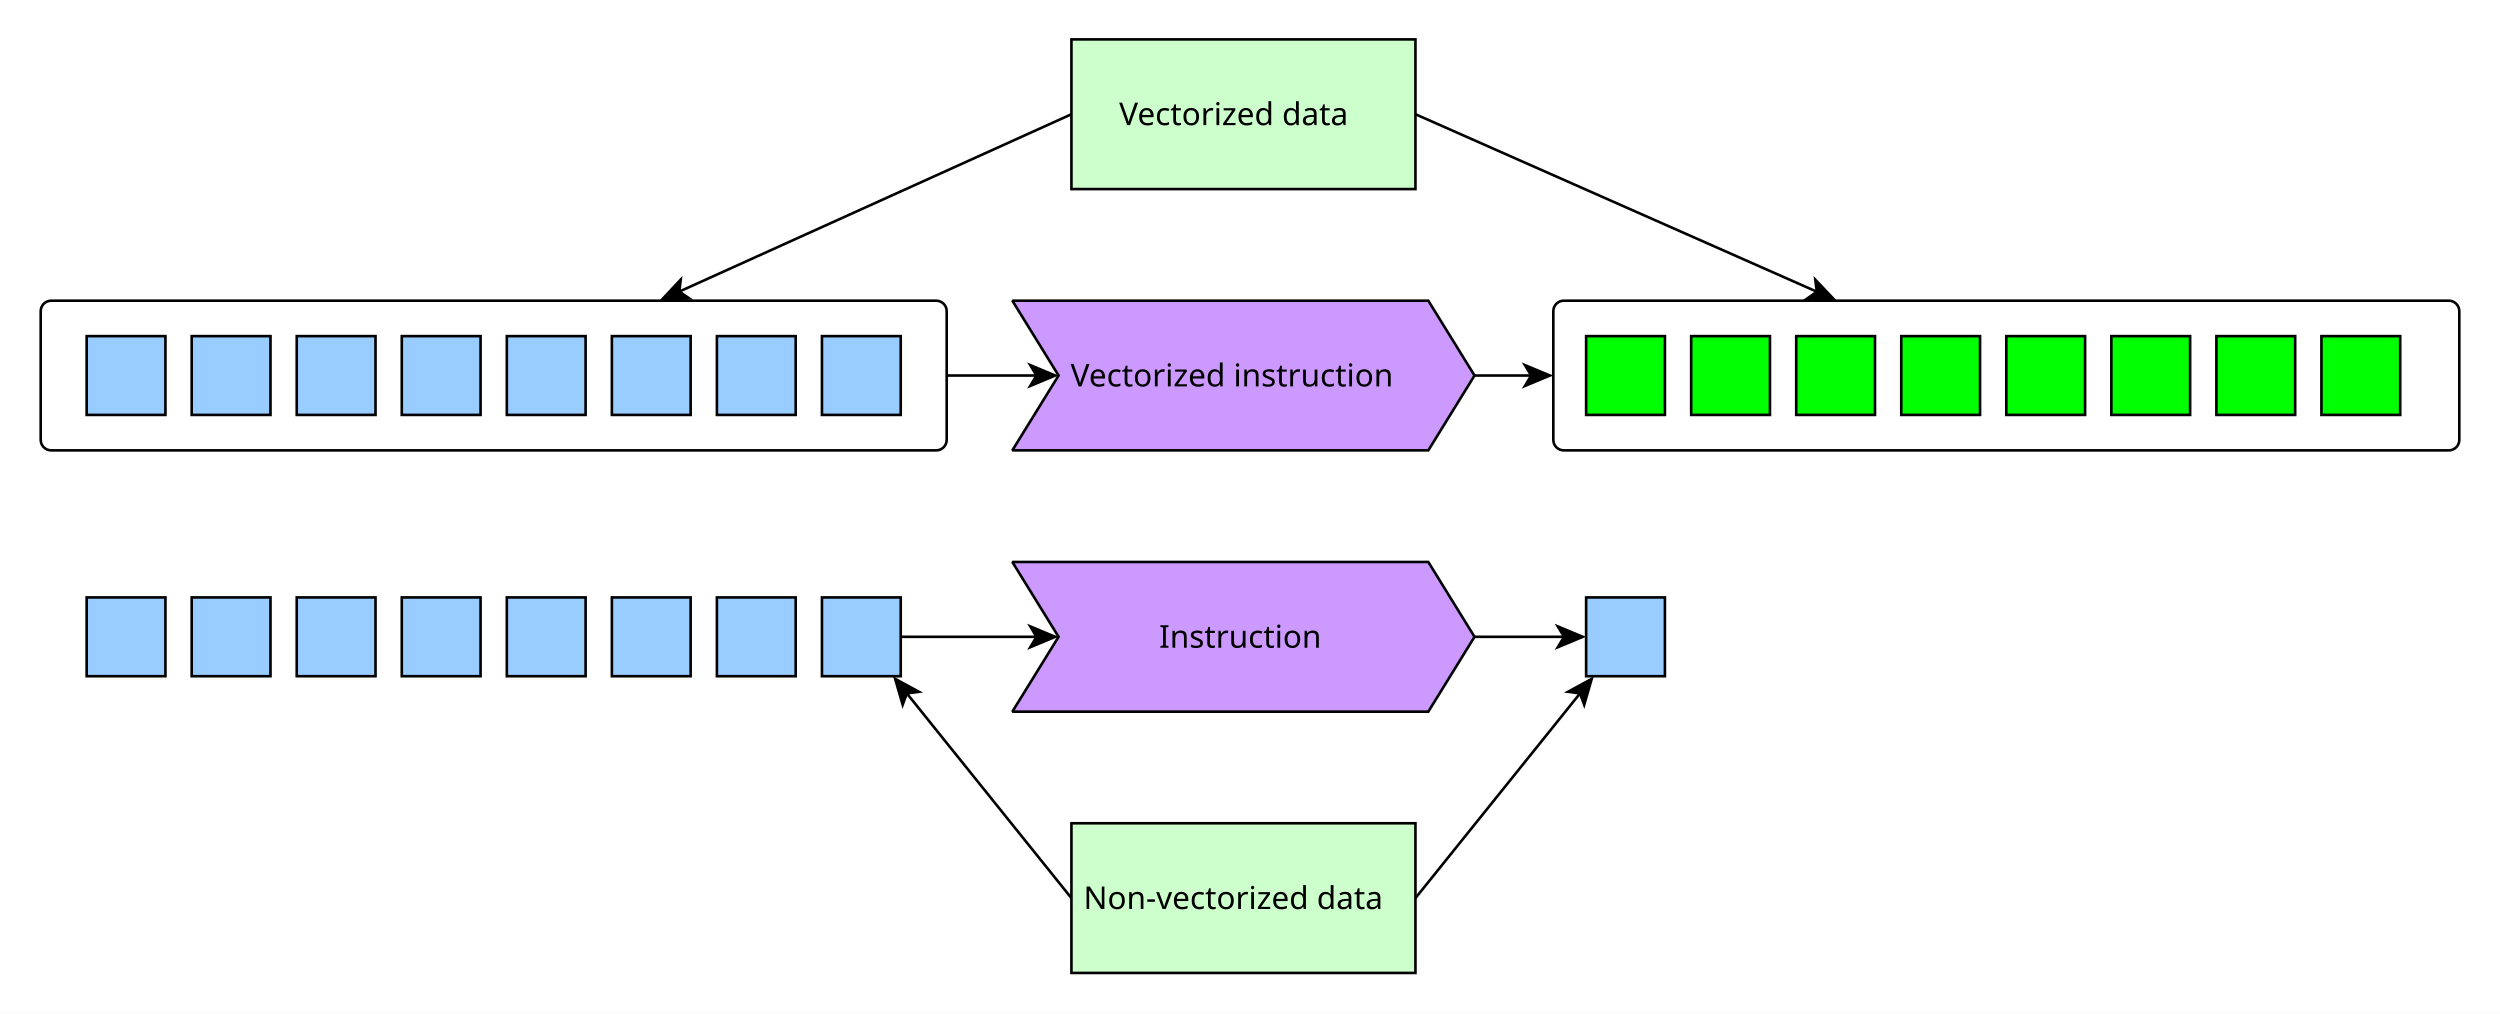
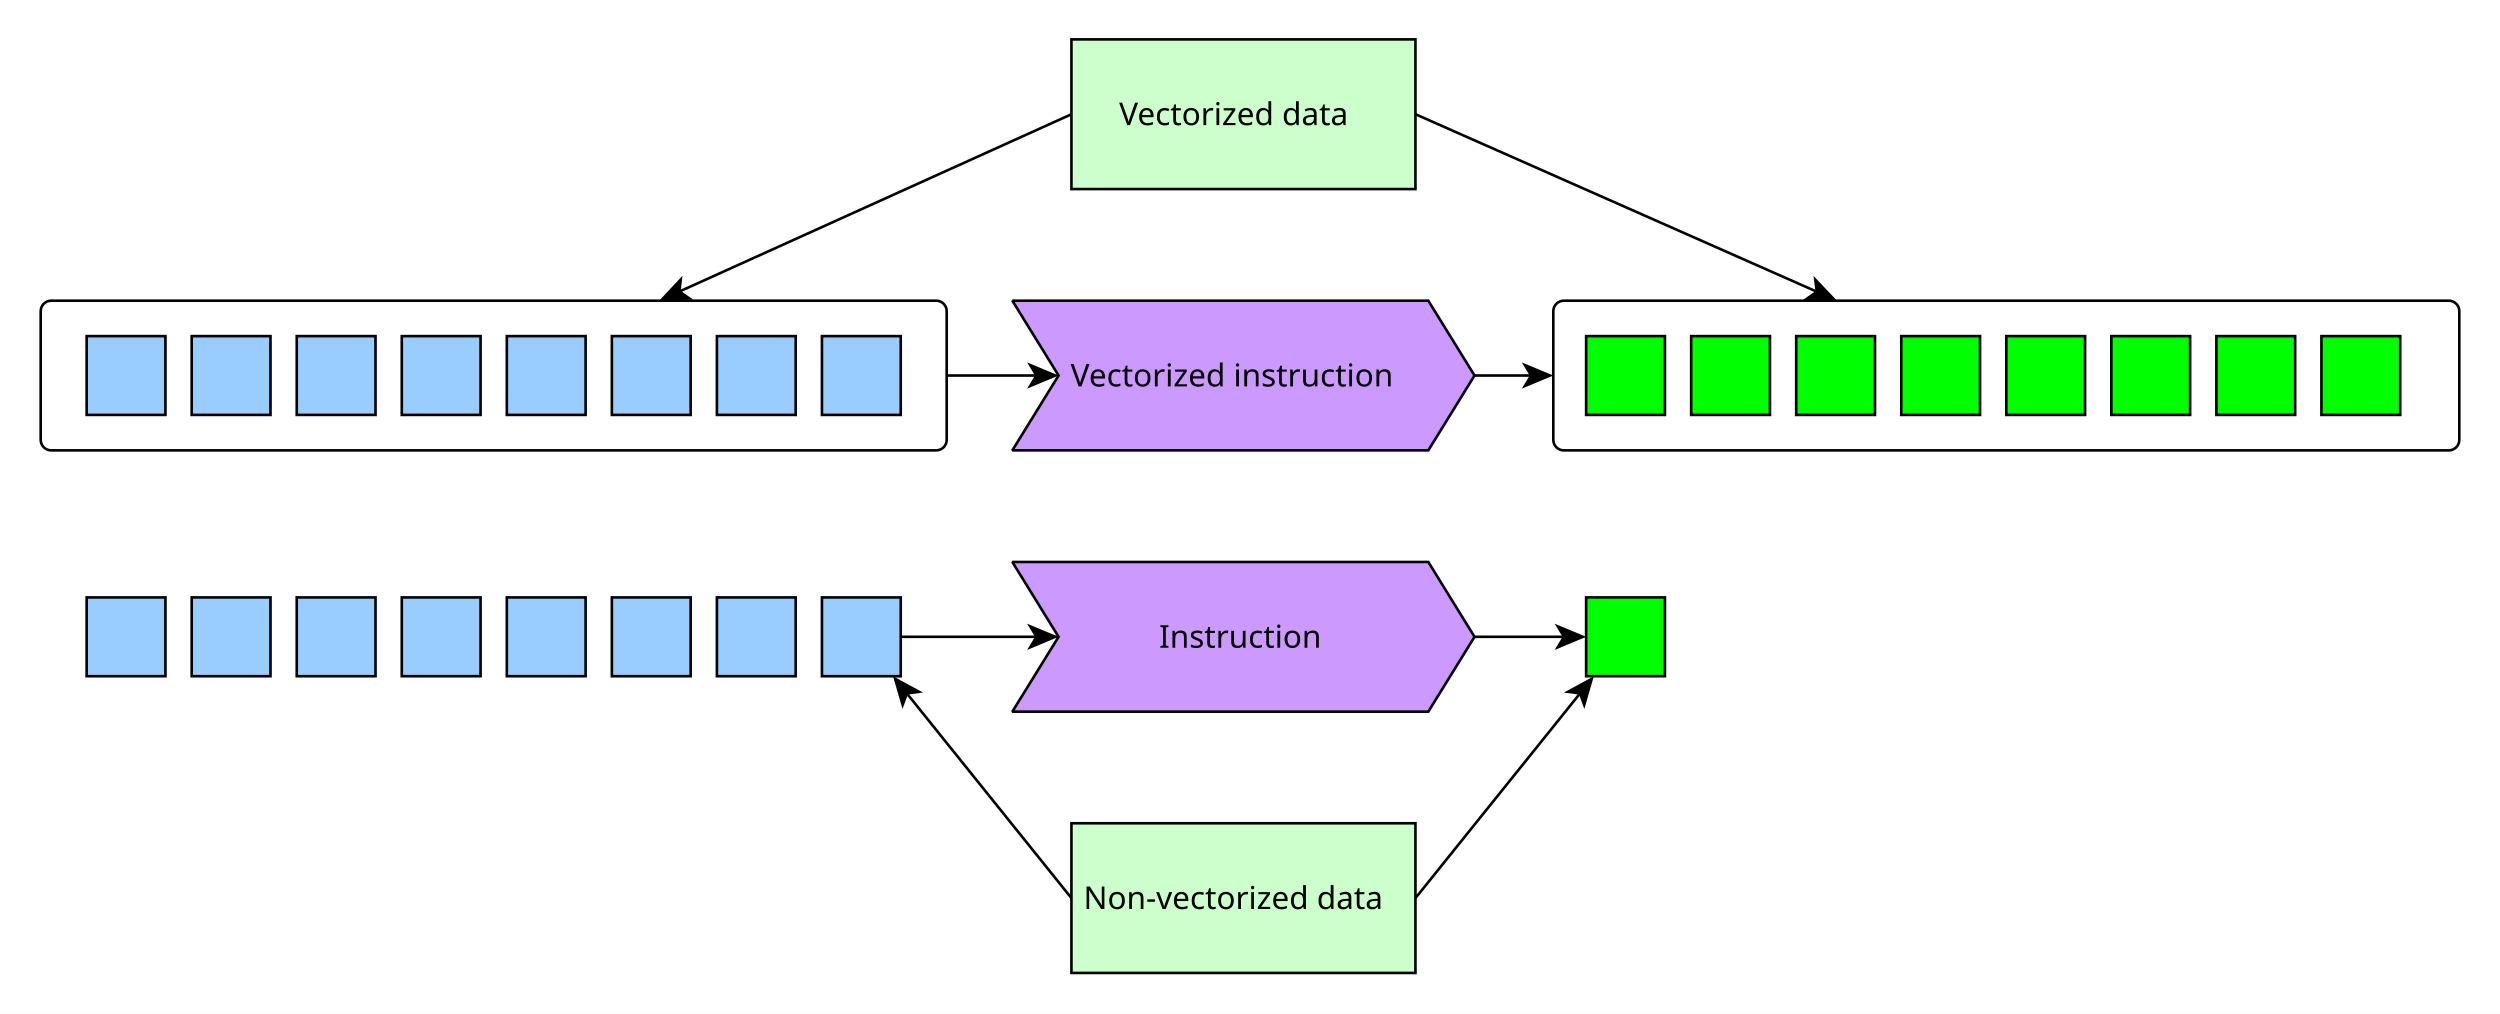
<svg xmlns="http://www.w3.org/2000/svg" fill-opacity="1" color-rendering="auto" color-interpolation="auto" text-rendering="auto" stroke="black" stroke-linecap="square" width="952" stroke-miterlimit="10" shape-rendering="auto" stroke-opacity="1" fill="black" stroke-dasharray="none" font-weight="normal" stroke-width="1" height="386" font-family="'Dialog'" font-style="normal" stroke-linejoin="miter" font-size="12px" stroke-dashoffset="0" image-rendering="auto">
  <defs id="genericDefs" />
  <g>
    <defs id="defs1">
      <clipPath clipPathUnits="userSpaceOnUse" id="clipPath1">
        <path d="M0 0 L952 0 L952 386 L0 386 L0 0 Z" />
      </clipPath>
      <clipPath clipPathUnits="userSpaceOnUse" id="clipPath2">
        <path d="M547 249 L1499 249 L1499 635 L547 635 L547 249 Z" />
      </clipPath>
    </defs>
    <g fill="white" text-rendering="geometricPrecision" shape-rendering="geometricPrecision" transform="translate(-547,-249)" stroke="white">
      <rect x="547" width="952" height="386" y="249" clip-path="url(#clipPath2)" stroke="none" />
    </g>
    <g fill="rgb(204,153,255)" text-rendering="geometricPrecision" shape-rendering="geometricPrecision" transform="matrix(1,0,0,1,-547,-249)" stroke="rgb(204,153,255)">
      <path d="M932.5 363.5 L1090.9 363.5 L1108.5 392 L1090.9 420.5 L932.5 420.5 L950.1 392 Z" fill-rule="evenodd" clip-path="url(#clipPath2)" stroke="none" />
    </g>
    <g text-rendering="geometricPrecision" stroke-miterlimit="1.45" shape-rendering="geometricPrecision" transform="matrix(1,0,0,1,-547,-249)" stroke-linecap="butt">
      <path fill="none" d="M932.5 363.5 L1090.9 363.5 L1108.5 392 L1090.9 420.5 L932.5 420.5 L950.1 392 Z" fill-rule="evenodd" clip-path="url(#clipPath2)" />
      <text x="954.682" xml:space="preserve" y="396.154" clip-path="url(#clipPath2)" font-family="sans-serif" stroke="none">Vectorized instruction</text>
    </g>
    <g fill="rgb(153,204,255)" text-rendering="geometricPrecision" shape-rendering="geometricPrecision" transform="matrix(1,0,0,1,-547,-249)" stroke="rgb(153,204,255)">
      <rect x="580" width="30" height="30" y="377" clip-path="url(#clipPath2)" stroke="none" />
    </g>
    <g text-rendering="geometricPrecision" stroke-miterlimit="1.45" shape-rendering="geometricPrecision" transform="matrix(1,0,0,1,-547,-249)" stroke-linecap="butt">
      <rect fill="none" x="580" width="30" height="30" y="377" clip-path="url(#clipPath2)" />
    </g>
    <g fill="rgb(153,204,255)" text-rendering="geometricPrecision" shape-rendering="geometricPrecision" transform="matrix(1,0,0,1,-547,-249)" stroke="rgb(153,204,255)">
      <rect x="620" width="30" height="30" y="377" clip-path="url(#clipPath2)" stroke="none" />
    </g>
    <g text-rendering="geometricPrecision" stroke-miterlimit="1.45" shape-rendering="geometricPrecision" transform="matrix(1,0,0,1,-547,-249)" stroke-linecap="butt">
      <rect fill="none" x="620" width="30" height="30" y="377" clip-path="url(#clipPath2)" />
    </g>
    <g fill="rgb(153,204,255)" text-rendering="geometricPrecision" shape-rendering="geometricPrecision" transform="matrix(1,0,0,1,-547,-249)" stroke="rgb(153,204,255)">
      <rect x="660" width="30" height="30" y="377" clip-path="url(#clipPath2)" stroke="none" />
    </g>
    <g text-rendering="geometricPrecision" stroke-miterlimit="1.45" shape-rendering="geometricPrecision" transform="matrix(1,0,0,1,-547,-249)" stroke-linecap="butt">
      <rect fill="none" x="660" width="30" height="30" y="377" clip-path="url(#clipPath2)" />
    </g>
    <g fill="rgb(153,204,255)" text-rendering="geometricPrecision" shape-rendering="geometricPrecision" transform="matrix(1,0,0,1,-547,-249)" stroke="rgb(153,204,255)">
      <rect x="700" width="30" height="30" y="377" clip-path="url(#clipPath2)" stroke="none" />
    </g>
    <g text-rendering="geometricPrecision" stroke-miterlimit="1.45" shape-rendering="geometricPrecision" transform="matrix(1,0,0,1,-547,-249)" stroke-linecap="butt">
      <rect fill="none" x="700" width="30" height="30" y="377" clip-path="url(#clipPath2)" />
    </g>
    <g fill="rgb(153,204,255)" text-rendering="geometricPrecision" shape-rendering="geometricPrecision" transform="matrix(1,0,0,1,-547,-249)" stroke="rgb(153,204,255)">
      <rect x="740" width="30" height="30" y="377" clip-path="url(#clipPath2)" stroke="none" />
    </g>
    <g text-rendering="geometricPrecision" stroke-miterlimit="1.45" shape-rendering="geometricPrecision" transform="matrix(1,0,0,1,-547,-249)" stroke-linecap="butt">
      <rect fill="none" x="740" width="30" height="30" y="377" clip-path="url(#clipPath2)" />
    </g>
    <g fill="rgb(153,204,255)" text-rendering="geometricPrecision" shape-rendering="geometricPrecision" transform="matrix(1,0,0,1,-547,-249)" stroke="rgb(153,204,255)">
      <rect x="780" width="30" height="30" y="377" clip-path="url(#clipPath2)" stroke="none" />
    </g>
    <g text-rendering="geometricPrecision" stroke-miterlimit="1.45" shape-rendering="geometricPrecision" transform="matrix(1,0,0,1,-547,-249)" stroke-linecap="butt">
      <rect fill="none" x="780" width="30" height="30" y="377" clip-path="url(#clipPath2)" />
    </g>
    <g fill="rgb(153,204,255)" text-rendering="geometricPrecision" shape-rendering="geometricPrecision" transform="matrix(1,0,0,1,-547,-249)" stroke="rgb(153,204,255)">
      <rect x="820" width="30" height="30" y="377" clip-path="url(#clipPath2)" stroke="none" />
    </g>
    <g text-rendering="geometricPrecision" stroke-miterlimit="1.45" shape-rendering="geometricPrecision" transform="matrix(1,0,0,1,-547,-249)" stroke-linecap="butt">
      <rect fill="none" x="820" width="30" height="30" y="377" clip-path="url(#clipPath2)" />
    </g>
    <g fill="rgb(153,204,255)" text-rendering="geometricPrecision" shape-rendering="geometricPrecision" transform="matrix(1,0,0,1,-547,-249)" stroke="rgb(153,204,255)">
      <rect x="860" width="30" height="30" y="377" clip-path="url(#clipPath2)" stroke="none" />
    </g>
    <g text-rendering="geometricPrecision" stroke-miterlimit="1.45" shape-rendering="geometricPrecision" transform="matrix(1,0,0,1,-547,-249)" stroke-linecap="butt">
      <rect fill="none" x="860" width="30" height="30" y="377" clip-path="url(#clipPath2)" />
    </g>
    <g fill="rgb(204,255,204)" text-rendering="geometricPrecision" shape-rendering="geometricPrecision" transform="matrix(1,0,0,1,-547,-249)" stroke="rgb(204,255,204)">
      <rect x="955" width="131" height="57" y="562.5" clip-path="url(#clipPath2)" stroke="none" />
    </g>
    <g text-rendering="geometricPrecision" stroke-miterlimit="1.45" shape-rendering="geometricPrecision" transform="matrix(1,0,0,1,-547,-249)" stroke-linecap="butt">
      <rect fill="none" x="955" width="131" height="57" y="562.5" clip-path="url(#clipPath2)" />
      <text x="959.604" xml:space="preserve" y="595.154" clip-path="url(#clipPath2)" font-family="sans-serif" stroke="none">Non-vectorized data</text>
      <rect x="562.5" y="363.5" clip-path="url(#clipPath2)" fill="none" width="345" rx="4" ry="4" height="57" />
    </g>
    <g fill="rgb(204,255,204)" text-rendering="geometricPrecision" shape-rendering="geometricPrecision" transform="matrix(1,0,0,1,-547,-249)" stroke="rgb(204,255,204)">
      <rect x="955" width="131" height="57" y="264" clip-path="url(#clipPath2)" stroke="none" />
    </g>
    <g text-rendering="geometricPrecision" stroke-miterlimit="1.45" shape-rendering="geometricPrecision" transform="matrix(1,0,0,1,-547,-249)" stroke-linecap="butt">
      <rect fill="none" x="955" width="131" height="57" y="264" clip-path="url(#clipPath2)" />
      <text x="973.177" xml:space="preserve" y="296.654" clip-path="url(#clipPath2)" font-family="sans-serif" stroke="none">Vectorized data</text>
    </g>
    <g fill="rgb(153,204,255)" text-rendering="geometricPrecision" shape-rendering="geometricPrecision" transform="matrix(1,0,0,1,-547,-249)" stroke="rgb(153,204,255)">
      <rect x="580" width="30" height="30" y="476.5" clip-path="url(#clipPath2)" stroke="none" />
    </g>
    <g text-rendering="geometricPrecision" stroke-miterlimit="1.45" shape-rendering="geometricPrecision" transform="matrix(1,0,0,1,-547,-249)" stroke-linecap="butt">
      <rect fill="none" x="580" width="30" height="30" y="476.5" clip-path="url(#clipPath2)" />
    </g>
    <g fill="rgb(153,204,255)" text-rendering="geometricPrecision" shape-rendering="geometricPrecision" transform="matrix(1,0,0,1,-547,-249)" stroke="rgb(153,204,255)">
      <rect x="620" width="30" height="30" y="476.5" clip-path="url(#clipPath2)" stroke="none" />
    </g>
    <g text-rendering="geometricPrecision" stroke-miterlimit="1.45" shape-rendering="geometricPrecision" transform="matrix(1,0,0,1,-547,-249)" stroke-linecap="butt">
      <rect fill="none" x="620" width="30" height="30" y="476.5" clip-path="url(#clipPath2)" />
    </g>
    <g fill="rgb(153,204,255)" text-rendering="geometricPrecision" shape-rendering="geometricPrecision" transform="matrix(1,0,0,1,-547,-249)" stroke="rgb(153,204,255)">
      <rect x="660" width="30" height="30" y="476.5" clip-path="url(#clipPath2)" stroke="none" />
    </g>
    <g text-rendering="geometricPrecision" stroke-miterlimit="1.45" shape-rendering="geometricPrecision" transform="matrix(1,0,0,1,-547,-249)" stroke-linecap="butt">
      <rect fill="none" x="660" width="30" height="30" y="476.5" clip-path="url(#clipPath2)" />
    </g>
    <g fill="rgb(153,204,255)" text-rendering="geometricPrecision" shape-rendering="geometricPrecision" transform="matrix(1,0,0,1,-547,-249)" stroke="rgb(153,204,255)">
      <rect x="700" width="30" height="30" y="476.5" clip-path="url(#clipPath2)" stroke="none" />
    </g>
    <g text-rendering="geometricPrecision" stroke-miterlimit="1.45" shape-rendering="geometricPrecision" transform="matrix(1,0,0,1,-547,-249)" stroke-linecap="butt">
      <rect fill="none" x="700" width="30" height="30" y="476.5" clip-path="url(#clipPath2)" />
    </g>
    <g fill="rgb(153,204,255)" text-rendering="geometricPrecision" shape-rendering="geometricPrecision" transform="matrix(1,0,0,1,-547,-249)" stroke="rgb(153,204,255)">
      <rect x="740" width="30" height="30" y="476.5" clip-path="url(#clipPath2)" stroke="none" />
    </g>
    <g text-rendering="geometricPrecision" stroke-miterlimit="1.45" shape-rendering="geometricPrecision" transform="matrix(1,0,0,1,-547,-249)" stroke-linecap="butt">
      <rect fill="none" x="740" width="30" height="30" y="476.5" clip-path="url(#clipPath2)" />
    </g>
    <g fill="rgb(153,204,255)" text-rendering="geometricPrecision" shape-rendering="geometricPrecision" transform="matrix(1,0,0,1,-547,-249)" stroke="rgb(153,204,255)">
      <rect x="780" width="30" height="30" y="476.5" clip-path="url(#clipPath2)" stroke="none" />
    </g>
    <g text-rendering="geometricPrecision" stroke-miterlimit="1.45" shape-rendering="geometricPrecision" transform="matrix(1,0,0,1,-547,-249)" stroke-linecap="butt">
      <rect fill="none" x="780" width="30" height="30" y="476.5" clip-path="url(#clipPath2)" />
    </g>
    <g fill="rgb(153,204,255)" text-rendering="geometricPrecision" shape-rendering="geometricPrecision" transform="matrix(1,0,0,1,-547,-249)" stroke="rgb(153,204,255)">
      <rect x="820" width="30" height="30" y="476.5" clip-path="url(#clipPath2)" stroke="none" />
    </g>
    <g text-rendering="geometricPrecision" stroke-miterlimit="1.45" shape-rendering="geometricPrecision" transform="matrix(1,0,0,1,-547,-249)" stroke-linecap="butt">
      <rect fill="none" x="820" width="30" height="30" y="476.5" clip-path="url(#clipPath2)" />
    </g>
    <g fill="rgb(153,204,255)" text-rendering="geometricPrecision" shape-rendering="geometricPrecision" transform="matrix(1,0,0,1,-547,-249)" stroke="rgb(153,204,255)">
      <rect x="860" width="30" height="30" y="476.5" clip-path="url(#clipPath2)" stroke="none" />
    </g>
    <g text-rendering="geometricPrecision" stroke-miterlimit="1.45" shape-rendering="geometricPrecision" transform="matrix(1,0,0,1,-547,-249)" stroke-linecap="butt">
      <rect fill="none" x="860" width="30" height="30" y="476.5" clip-path="url(#clipPath2)" />
    </g>
    <g fill="rgb(204,153,255)" text-rendering="geometricPrecision" shape-rendering="geometricPrecision" transform="matrix(1,0,0,1,-547,-249)" stroke="rgb(204,153,255)">
      <path d="M932.5 463 L1090.9 463 L1108.5 491.5 L1090.9 520 L932.5 520 L950.1 491.5 Z" fill-rule="evenodd" clip-path="url(#clipPath2)" stroke="none" />
    </g>
    <g text-rendering="geometricPrecision" stroke-miterlimit="1.45" shape-rendering="geometricPrecision" transform="matrix(1,0,0,1,-547,-249)" stroke-linecap="butt">
      <path fill="none" d="M932.5 463 L1090.9 463 L1108.5 491.5 L1090.9 520 L932.5 520 L950.1 491.5 Z" fill-rule="evenodd" clip-path="url(#clipPath2)" />
      <text x="988.388" xml:space="preserve" y="495.654" clip-path="url(#clipPath2)" font-family="sans-serif" stroke="none">Instruction</text>
    </g>
    <g fill="lime" text-rendering="geometricPrecision" shape-rendering="geometricPrecision" transform="matrix(1,0,0,1,-547,-249)" stroke="lime">
      <rect x="1151" width="30" height="30" y="377" clip-path="url(#clipPath2)" stroke="none" />
    </g>
    <g text-rendering="geometricPrecision" stroke-miterlimit="1.45" shape-rendering="geometricPrecision" transform="matrix(1,0,0,1,-547,-249)" stroke-linecap="butt">
      <rect fill="none" x="1151" width="30" height="30" y="377" clip-path="url(#clipPath2)" />
    </g>
    <g fill="lime" text-rendering="geometricPrecision" shape-rendering="geometricPrecision" transform="matrix(1,0,0,1,-547,-249)" stroke="lime">
      <rect x="1191" width="30" height="30" y="377" clip-path="url(#clipPath2)" stroke="none" />
    </g>
    <g text-rendering="geometricPrecision" stroke-miterlimit="1.45" shape-rendering="geometricPrecision" transform="matrix(1,0,0,1,-547,-249)" stroke-linecap="butt">
      <rect fill="none" x="1191" width="30" height="30" y="377" clip-path="url(#clipPath2)" />
    </g>
    <g fill="lime" text-rendering="geometricPrecision" shape-rendering="geometricPrecision" transform="matrix(1,0,0,1,-547,-249)" stroke="lime">
      <rect x="1231" width="30" height="30" y="377" clip-path="url(#clipPath2)" stroke="none" />
    </g>
    <g text-rendering="geometricPrecision" stroke-miterlimit="1.45" shape-rendering="geometricPrecision" transform="matrix(1,0,0,1,-547,-249)" stroke-linecap="butt">
      <rect fill="none" x="1231" width="30" height="30" y="377" clip-path="url(#clipPath2)" />
    </g>
    <g fill="lime" text-rendering="geometricPrecision" shape-rendering="geometricPrecision" transform="matrix(1,0,0,1,-547,-249)" stroke="lime">
      <rect x="1271" width="30" height="30" y="377" clip-path="url(#clipPath2)" stroke="none" />
    </g>
    <g text-rendering="geometricPrecision" stroke-miterlimit="1.45" shape-rendering="geometricPrecision" transform="matrix(1,0,0,1,-547,-249)" stroke-linecap="butt">
      <rect fill="none" x="1271" width="30" height="30" y="377" clip-path="url(#clipPath2)" />
    </g>
    <g fill="lime" text-rendering="geometricPrecision" shape-rendering="geometricPrecision" transform="matrix(1,0,0,1,-547,-249)" stroke="lime">
      <rect x="1311" width="30" height="30" y="377" clip-path="url(#clipPath2)" stroke="none" />
    </g>
    <g text-rendering="geometricPrecision" stroke-miterlimit="1.45" shape-rendering="geometricPrecision" transform="matrix(1,0,0,1,-547,-249)" stroke-linecap="butt">
      <rect fill="none" x="1311" width="30" height="30" y="377" clip-path="url(#clipPath2)" />
    </g>
    <g fill="lime" text-rendering="geometricPrecision" shape-rendering="geometricPrecision" transform="matrix(1,0,0,1,-547,-249)" stroke="lime">
      <rect x="1351" width="30" height="30" y="377" clip-path="url(#clipPath2)" stroke="none" />
    </g>
    <g text-rendering="geometricPrecision" stroke-miterlimit="1.45" shape-rendering="geometricPrecision" transform="matrix(1,0,0,1,-547,-249)" stroke-linecap="butt">
      <rect fill="none" x="1351" width="30" height="30" y="377" clip-path="url(#clipPath2)" />
    </g>
    <g fill="lime" text-rendering="geometricPrecision" shape-rendering="geometricPrecision" transform="matrix(1,0,0,1,-547,-249)" stroke="lime">
      <rect x="1391" width="30" height="30" y="377" clip-path="url(#clipPath2)" stroke="none" />
    </g>
    <g text-rendering="geometricPrecision" stroke-miterlimit="1.45" shape-rendering="geometricPrecision" transform="matrix(1,0,0,1,-547,-249)" stroke-linecap="butt">
      <rect fill="none" x="1391" width="30" height="30" y="377" clip-path="url(#clipPath2)" />
    </g>
    <g fill="lime" text-rendering="geometricPrecision" shape-rendering="geometricPrecision" transform="matrix(1,0,0,1,-547,-249)" stroke="lime">
      <rect x="1431" width="30" height="30" y="377" clip-path="url(#clipPath2)" stroke="none" />
    </g>
    <g text-rendering="geometricPrecision" stroke-miterlimit="1.45" shape-rendering="geometricPrecision" transform="matrix(1,0,0,1,-547,-249)" stroke-linecap="butt">
      <rect fill="none" x="1431" width="30" height="30" y="377" clip-path="url(#clipPath2)" />
      <rect x="1138.5" y="363.5" clip-path="url(#clipPath2)" fill="none" width="345" rx="4" ry="4" height="57" />
    </g>
-     <g fill="rgb(153,204,255)" text-rendering="geometricPrecision" shape-rendering="geometricPrecision" transform="matrix(1,0,0,1,-547,-249)" stroke="rgb(153,204,255)">
+     <g fill="lime" text-rendering="geometricPrecision" shape-rendering="geometricPrecision" transform="matrix(1,0,0,1,-547,-249)" stroke="lime">
      <rect x="1151" width="30" height="30" y="476.5" clip-path="url(#clipPath2)" stroke="none" />
    </g>
    <g text-rendering="geometricPrecision" stroke-miterlimit="1.45" shape-rendering="geometricPrecision" transform="matrix(1,0,0,1,-547,-249)" stroke-linecap="butt">
      <rect fill="none" x="1151" width="30" height="30" y="476.5" clip-path="url(#clipPath2)" />
      <path fill="none" d="M907.478 392 L942.11 392" clip-path="url(#clipPath2)" />
      <path d="M950.11 392 L938.11 387 L941.11 392 L938.11 397 Z" clip-path="url(#clipPath2)" stroke="none" />
      <path fill="none" d="M954.973 292.512 L805.311 360.2" clip-path="url(#clipPath2)" />
      <path d="M798.022 363.497 L811.016 363.108 L806.222 359.788 L806.895 353.996 Z" clip-path="url(#clipPath2)" stroke="none" />
      <path fill="none" d="M954.981 590.976 L892.073 512.735" clip-path="url(#clipPath2)" />
      <path d="M887.06 506.5 L890.683 518.985 L892.7 513.514 L898.476 512.719 Z" clip-path="url(#clipPath2)" stroke="none" />
      <path fill="none" d="M890 491.5 L942.12 491.5" clip-path="url(#clipPath2)" />
      <path d="M950.12 491.5 L938.12 486.5 L941.12 491.5 L938.12 496.5 Z" clip-path="url(#clipPath2)" stroke="none" />
      <path fill="none" d="M1086 292.5 L1239.221 360.258" clip-path="url(#clipPath2)" />
      <path d="M1246.538 363.493 L1237.585 354.067 L1238.307 359.853 L1233.541 363.213 Z" clip-path="url(#clipPath2)" stroke="none" />
      <path fill="none" d="M1108.48 392 L1130.492 392" clip-path="url(#clipPath2)" />
      <path d="M1138.492 392 L1126.492 387 L1129.492 392 L1126.492 397 Z" clip-path="url(#clipPath2)" stroke="none" />
      <path fill="none" d="M1108.489 491.5 L1143 491.5" clip-path="url(#clipPath2)" />
      <path d="M1151 491.5 L1139 486.5 L1142 491.5 L1139 496.5 Z" clip-path="url(#clipPath2)" stroke="none" />
      <path fill="none" d="M1086 591 L1148.927 512.735" clip-path="url(#clipPath2)" />
      <path d="M1153.94 506.5 L1142.524 512.719 L1148.3 513.514 L1150.317 518.985 Z" clip-path="url(#clipPath2)" stroke="none" />
    </g>
  </g>
</svg>
